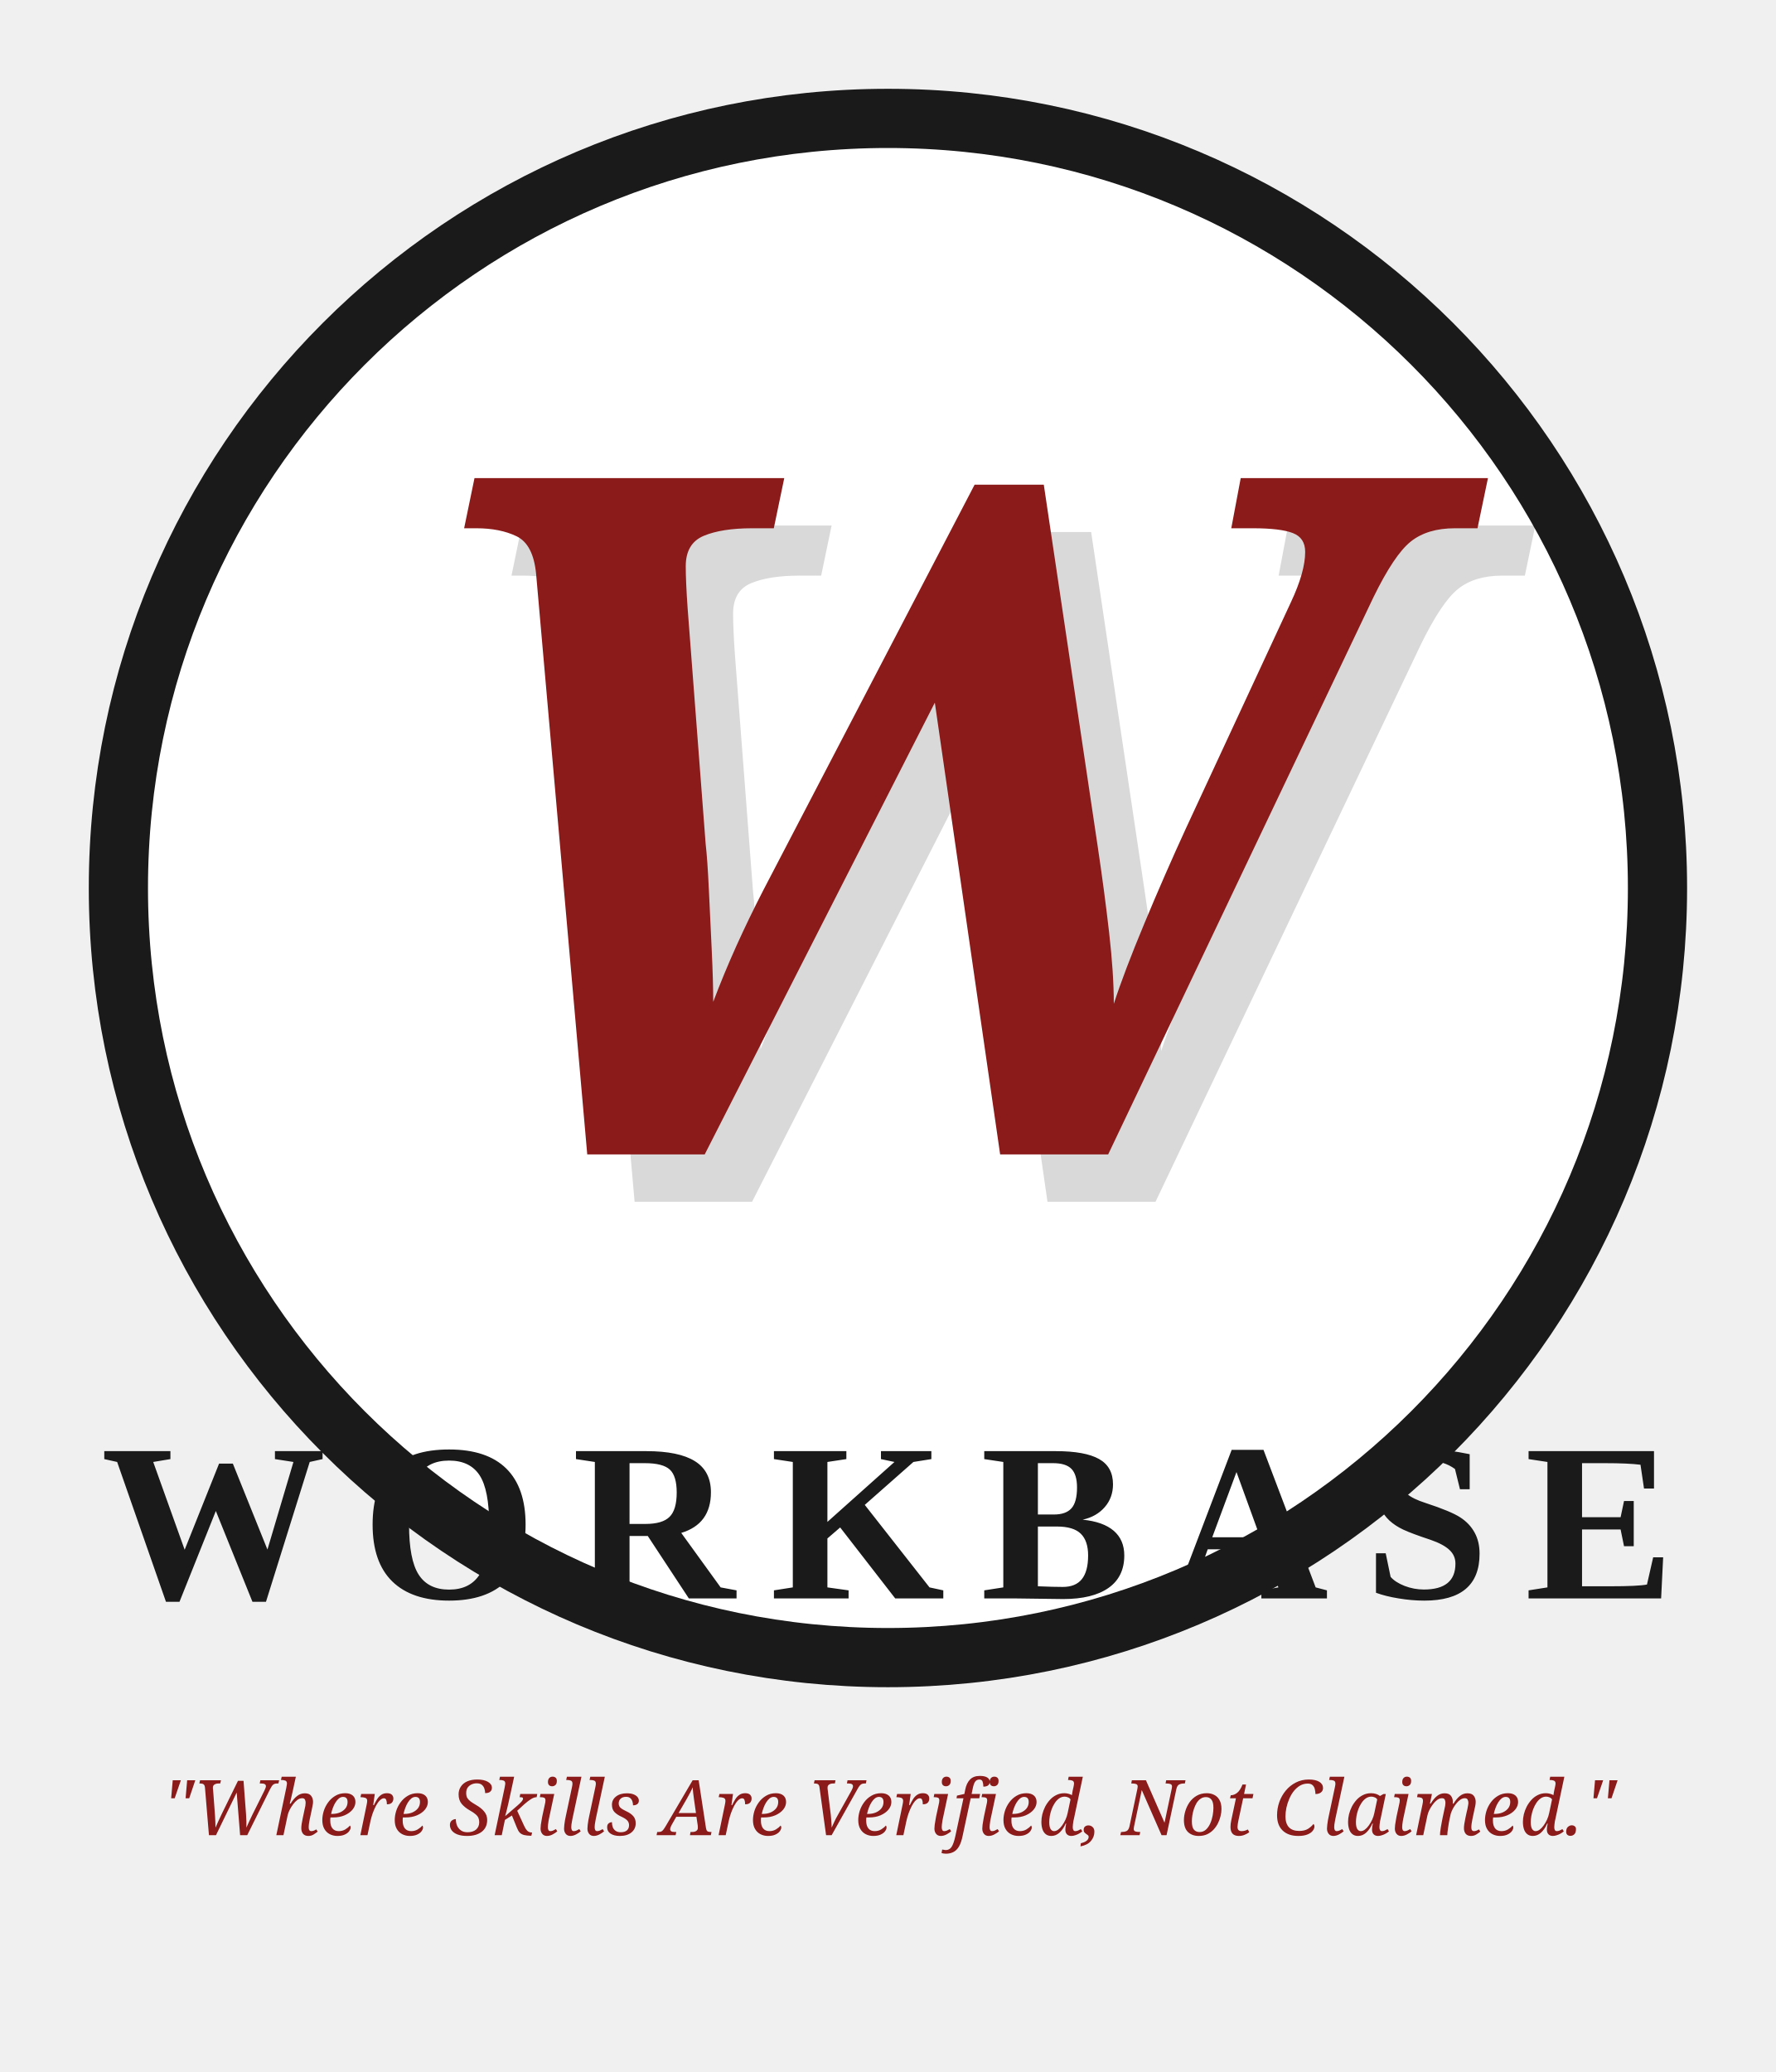
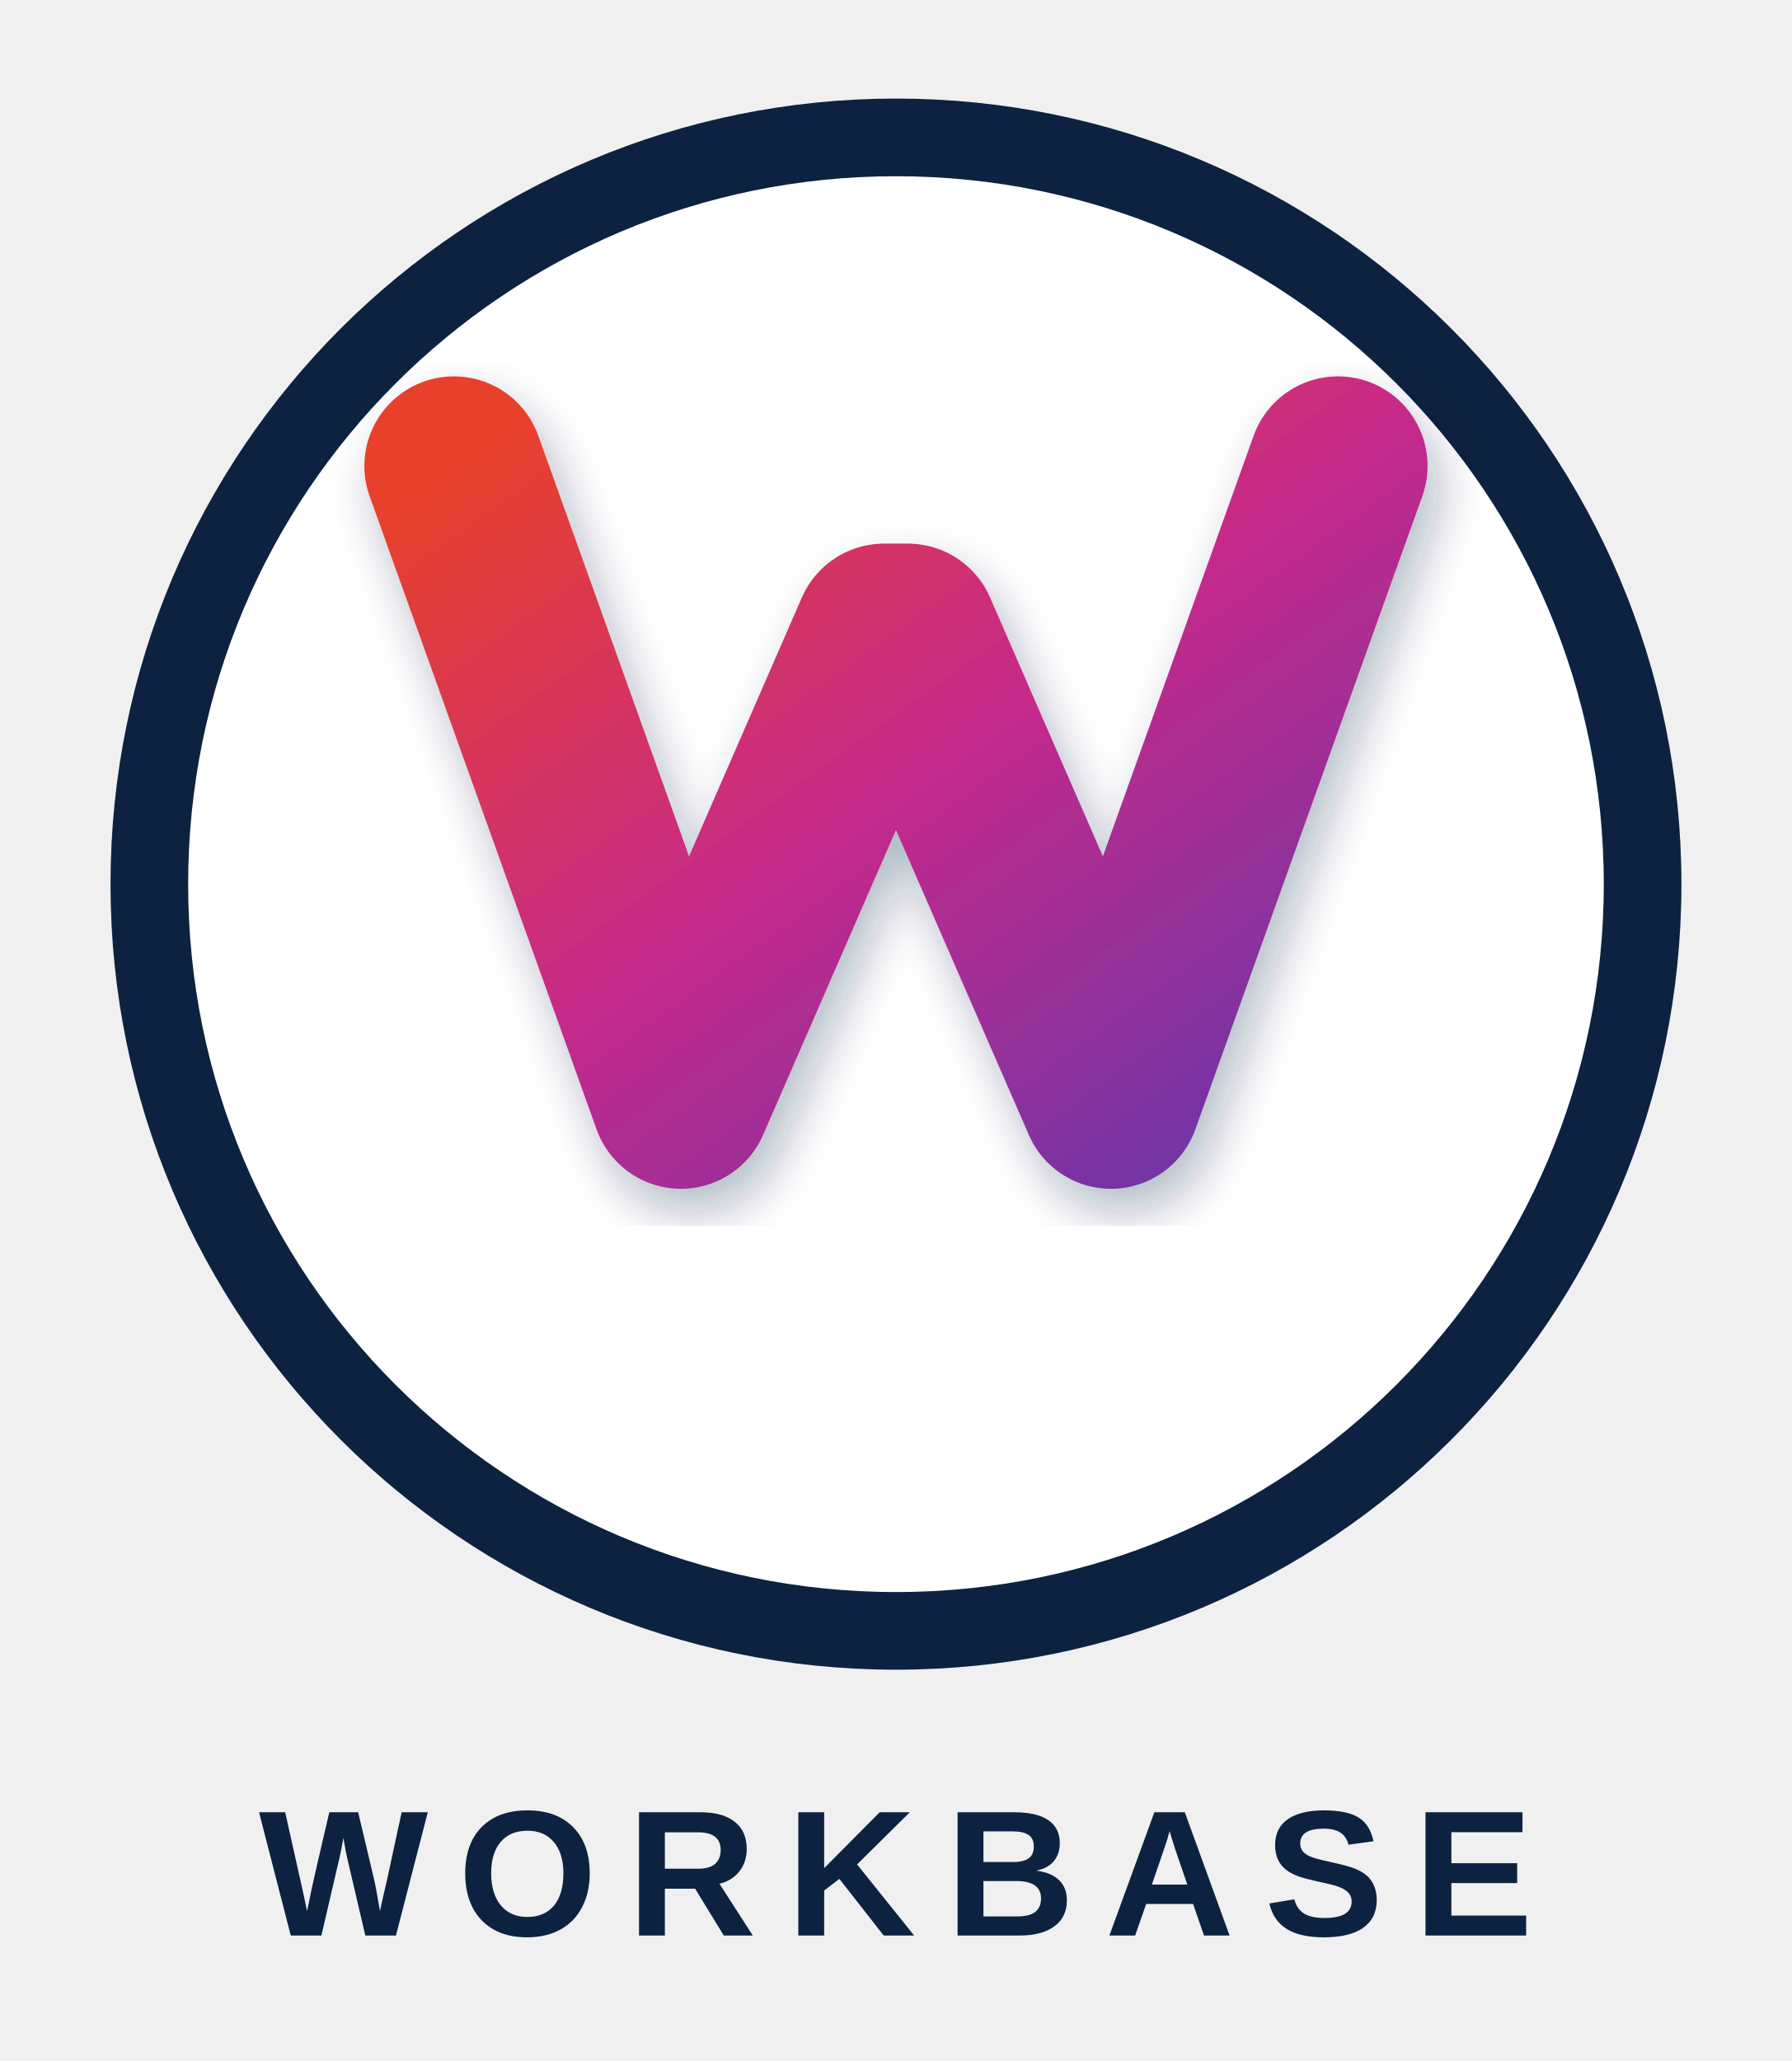
- <svg xmlns="http://www.w3.org/2000/svg" viewBox="0 0 300 350" width="300" height="350">
-   <circle cx="150" cy="150" r="130" fill="white" stroke="#1a1a1a" stroke-width="10" />
-   <text x="150" y="195" font-family="Georgia, serif" font-size="160" font-weight="bold" font-style="italic" text-anchor="middle" fill="rgba(0,0,0,0.15)" dx="8" dy="8">W</text>
-   <text x="150" y="195" font-family="Georgia, serif" font-size="160" font-weight="bold" font-style="italic" text-anchor="middle" fill="#8B1A1A">W</text>
-   <text x="150" y="270" font-family="Georgia, 'Times New Roman', serif" font-size="38" font-weight="bold" letter-spacing="6" text-anchor="middle" fill="#1a1a1a">WORKBASE</text>
-   <text x="150" y="310" font-family="Georgia, serif" font-size="13" font-style="italic" text-anchor="middle" fill="#8B1A1A">"Where Skills Are Verified, Not Claimed."</text>
+ <svg xmlns="http://www.w3.org/2000/svg" viewBox="0 0 300 345" width="300" height="345">
+   <defs>
+     <linearGradient id="wGrad" x1="0%" y1="0%" x2="100%" y2="100%">
+       <stop offset="0%" stop-color="#e8412a" />
+       <stop offset="50%" stop-color="#c62a8a" />
+       <stop offset="100%" stop-color="#6b35a8" />
+     </linearGradient>
+     <filter id="wDrop" x="-20%" y="-20%" width="140%" height="140%">
+       <feDropShadow dx="2" dy="4" stdDeviation="4" flood-color="#0d2240" flood-opacity="0.3" />
+     </filter>
+   </defs>
+   <circle cx="150" cy="148" r="124" fill="#ffffff" />
+   <circle cx="150" cy="148" r="125" fill="none" stroke="#0d2240" stroke-width="13" />
+   <path d="M 76,78 L 114,184 L 148,106 L 152,106 L 186,184 L 224,78" fill="none" stroke="url(#wGrad)" stroke-width="30" stroke-linecap="round" stroke-linejoin="round" filter="url(#wDrop)" />
+   <text x="150" y="324" font-family="'Arial Black', 'Helvetica Neue', Arial, sans-serif" font-size="30" font-weight="900" letter-spacing="5" text-anchor="middle" fill="#0d2240">WORKBASE</text>
</svg>
